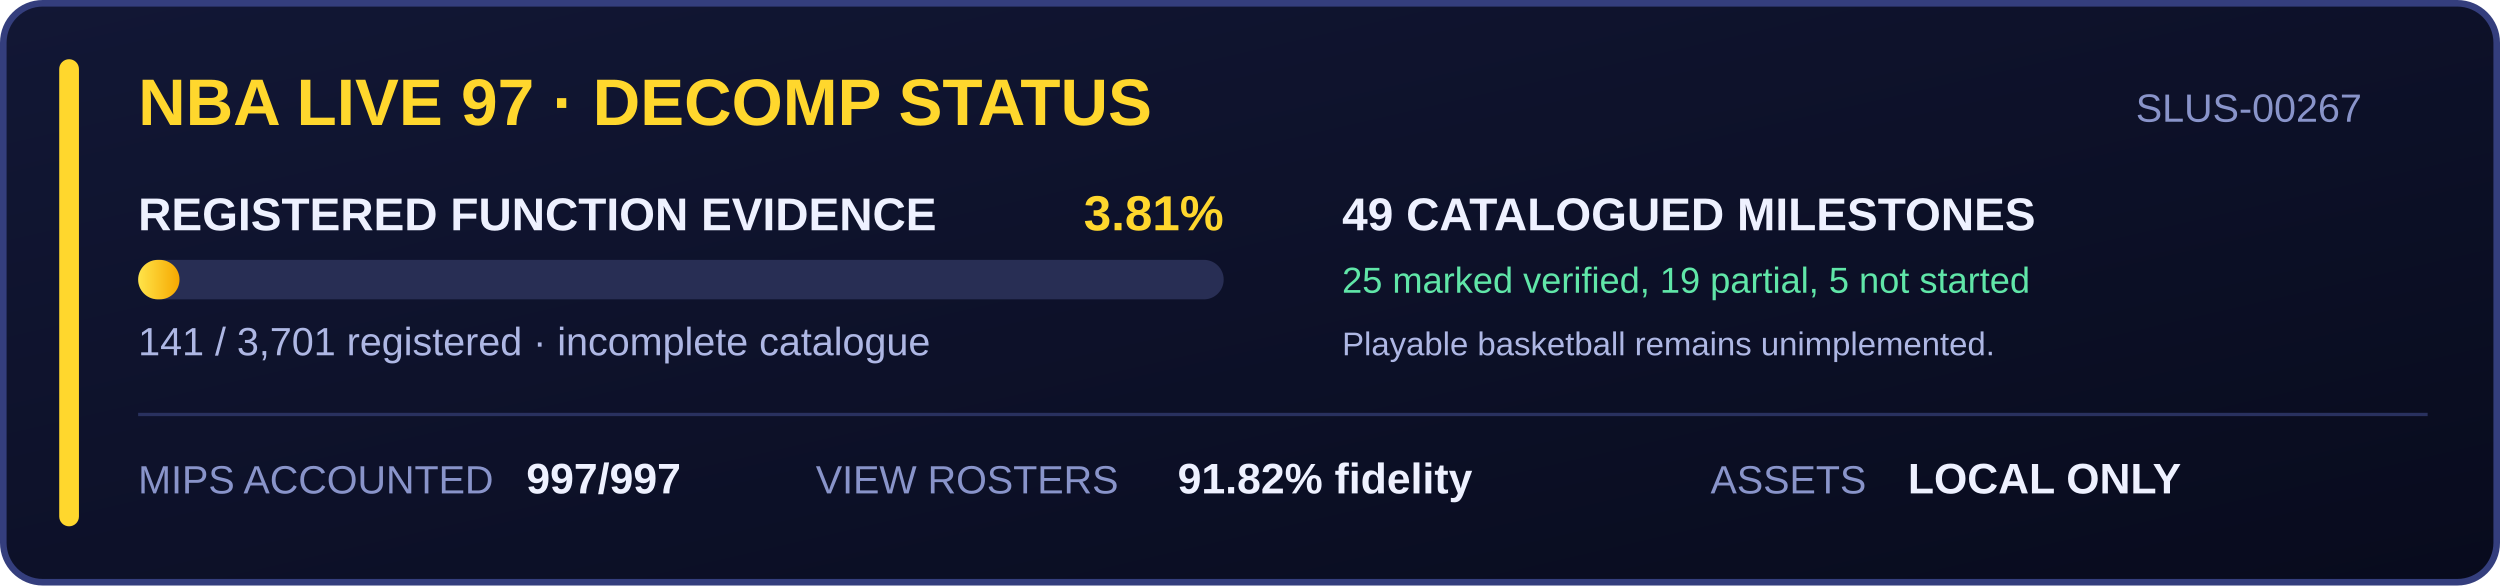
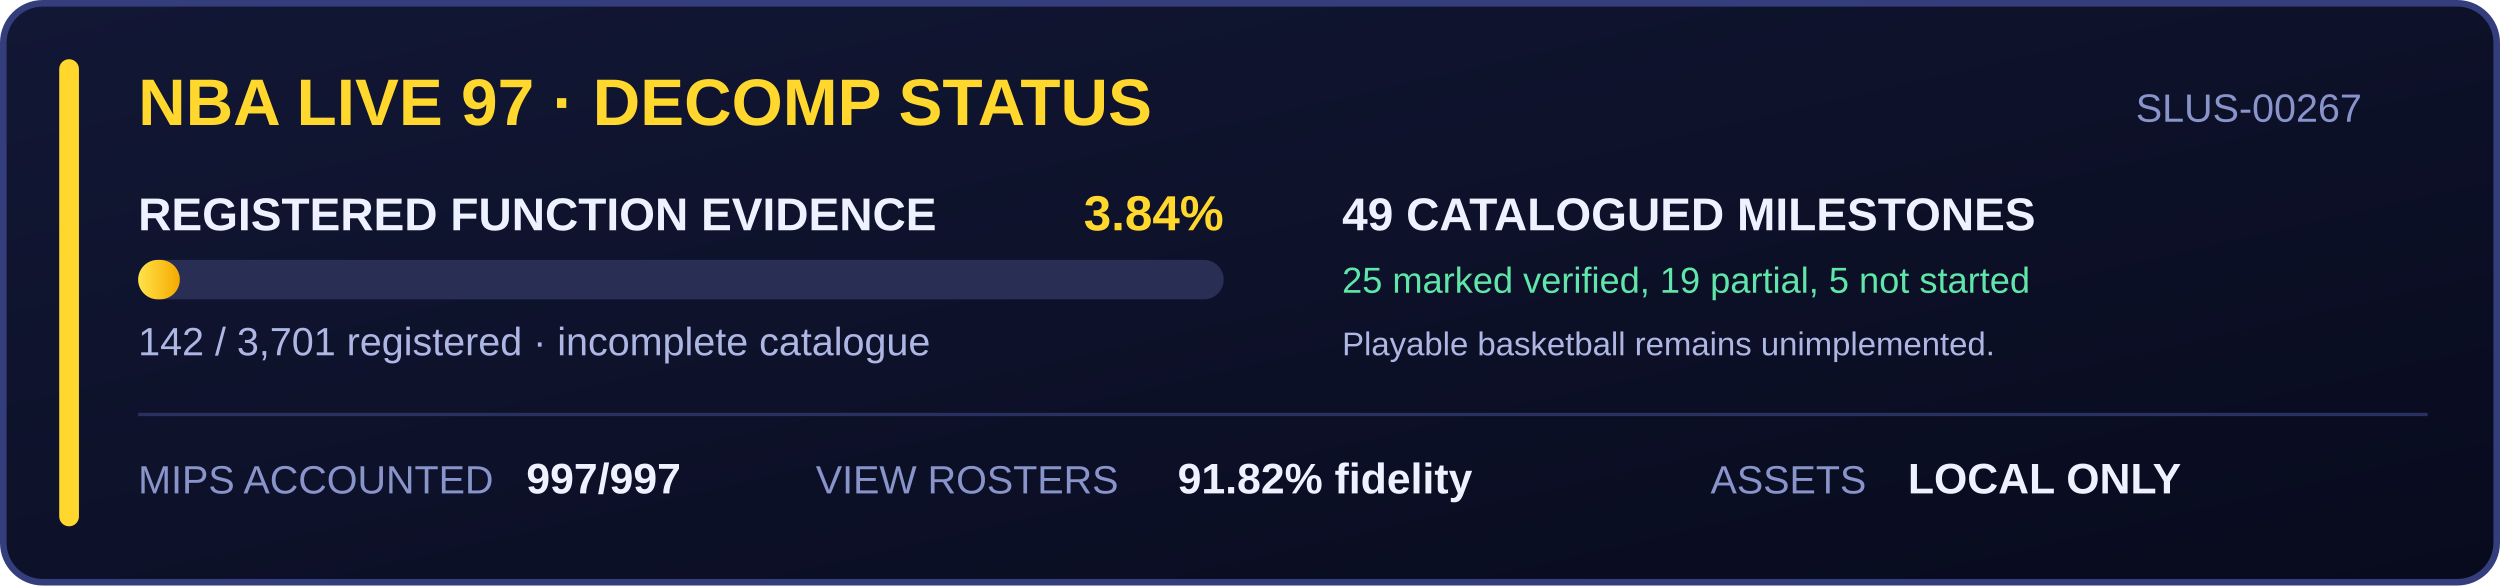
<svg xmlns="http://www.w3.org/2000/svg" width="760" height="178" viewBox="0 0 760 178" role="img" aria-labelledby="title desc">
  <defs>
    <linearGradient id="panel" x1="0" y1="0" x2="1" y2="1">
      <stop stop-color="#121735" />
      <stop offset="1" stop-color="#080b1d" />
    </linearGradient>
    <linearGradient id="gold" x1="0" y1="0" x2="1" y2="0">
      <stop stop-color="#ffe44a" />
      <stop offset="1" stop-color="#f6a800" />
    </linearGradient>
  </defs>
  <rect x="1" y="1" width="758" height="176" rx="12" fill="url(#panel)" stroke="#343e7d" stroke-width="2" />
  <rect x="18" y="18" width="6" height="142" rx="3" fill="#ffd72d" />
  <g font-family="Segoe UI, Arial, sans-serif">
    <text x="42" y="38" fill="#ffd72d" font-size="20" font-weight="700">NBA LIVE 97 · DECOMP STATUS</text>
    <text x="718" y="37" fill="#8994ca" font-size="12" text-anchor="end">SLUS-00267</text>
    <text x="42" y="70" fill="#eef1ff" font-size="14" font-weight="600">REGISTERED FUNCTION EVIDENCE</text>
-     <text x="372" y="70" fill="#ffd72d" font-size="15" font-weight="700" text-anchor="end">3.81%</text>
+     <text x="372" y="70" fill="#ffd72d" font-size="15" font-weight="700" text-anchor="end">3.84%</text>
    <rect x="42" y="79" width="330" height="12" rx="6" fill="#282e54" />
-     <rect x="42" y="79" width="12.57" height="12" rx="6" fill="url(#gold)" />
-     <text x="42" y="108" fill="#aeb7e4" font-size="12">141 / 3,701 registered · incomplete catalogue</text>
+     <rect x="42" y="79" width="12.67" height="12" rx="6" fill="url(#gold)" />
+     <text x="42" y="108" fill="#aeb7e4" font-size="12">142 / 3,701 registered · incomplete catalogue</text>
    <text x="408" y="70" fill="#eef1ff" font-size="14" font-weight="600">49 CATALOGUED MILESTONES</text>
    <text x="408" y="89" fill="#60e6a8" font-size="11">25 marked verified, 19 partial, 5 not started</text>
    <text x="408" y="108" fill="#aeb7e4" font-size="10">Playable basketball remains unimplemented.</text>
    <line x1="42" y1="126" x2="738" y2="126" stroke="#29315f" />
    <text x="42" y="150" fill="#8994ca" font-size="12">MIPS ACCOUNTED</text>
    <text x="160" y="150" fill="#eef1ff" font-size="13" font-weight="700">997/997</text>
    <text x="248" y="150" fill="#8994ca" font-size="12">VIEW ROSTERS</text>
    <text x="358" y="150" fill="#eef1ff" font-size="13" font-weight="700">91.82% fidelity</text>
    <text x="520" y="150" fill="#8994ca" font-size="12">ASSETS</text>
    <text x="580" y="150" fill="#eef1ff" font-size="13" font-weight="700">LOCAL ONLY</text>
  </g>
</svg>
